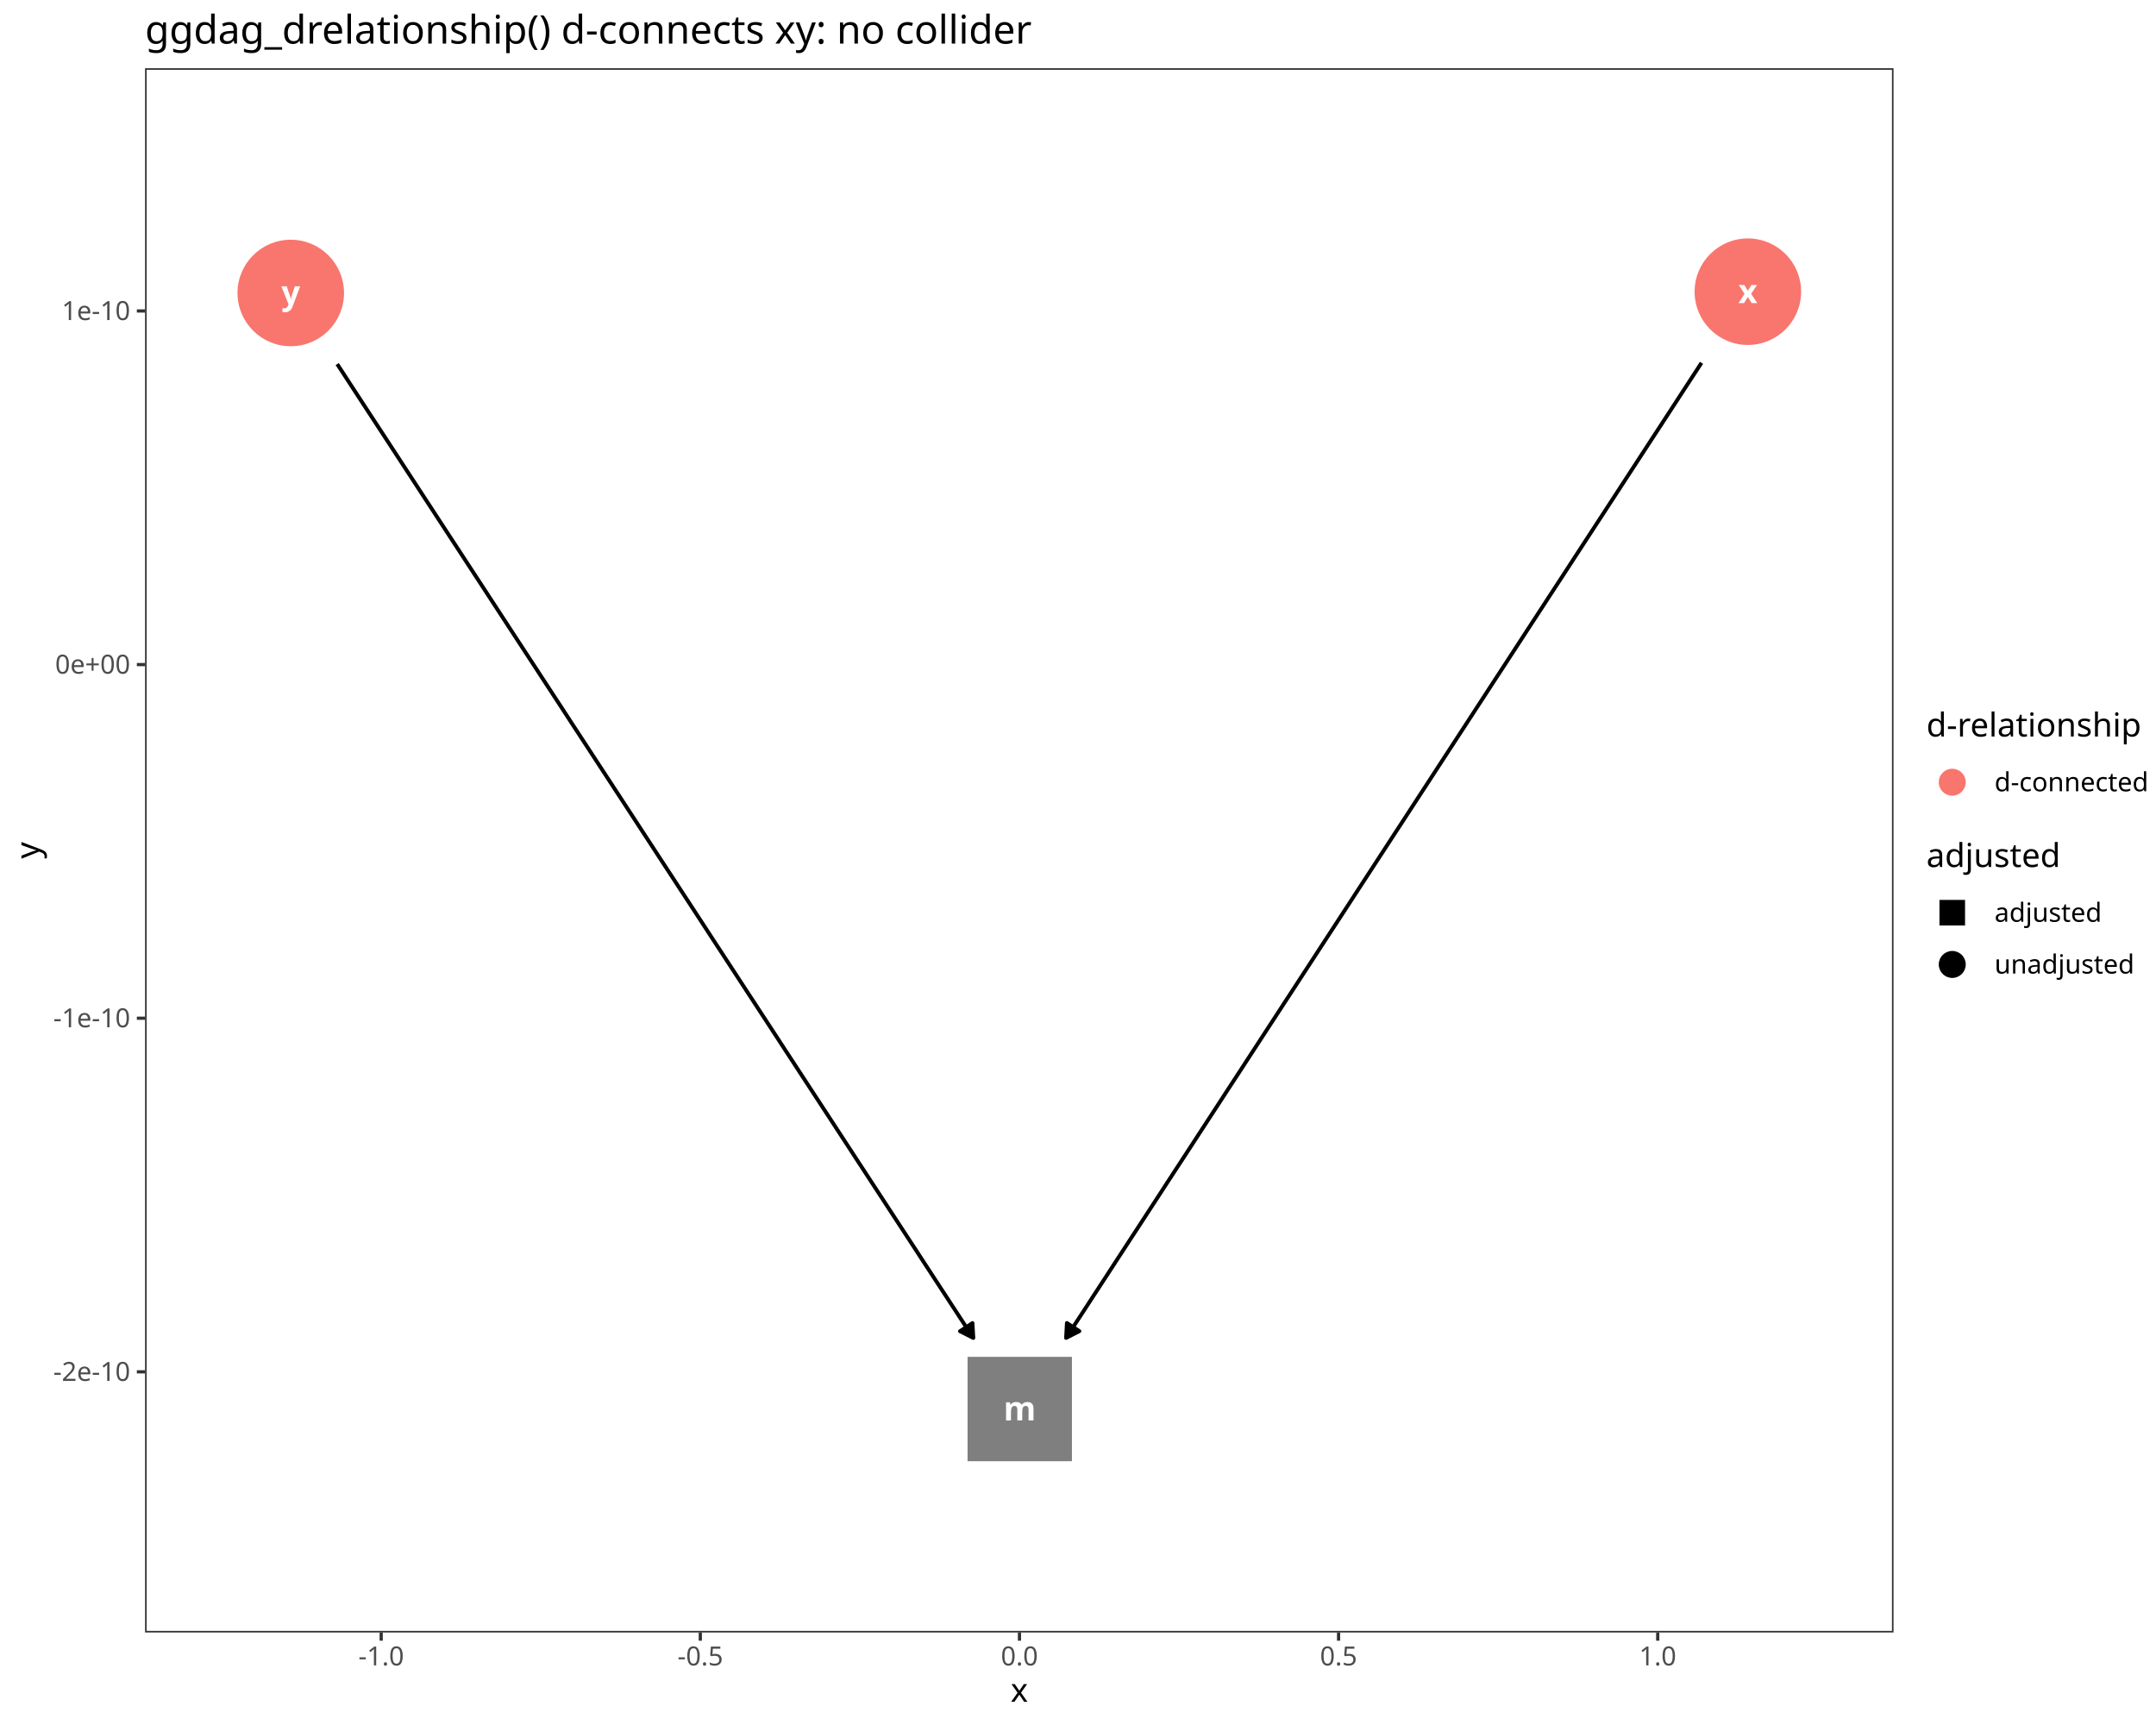
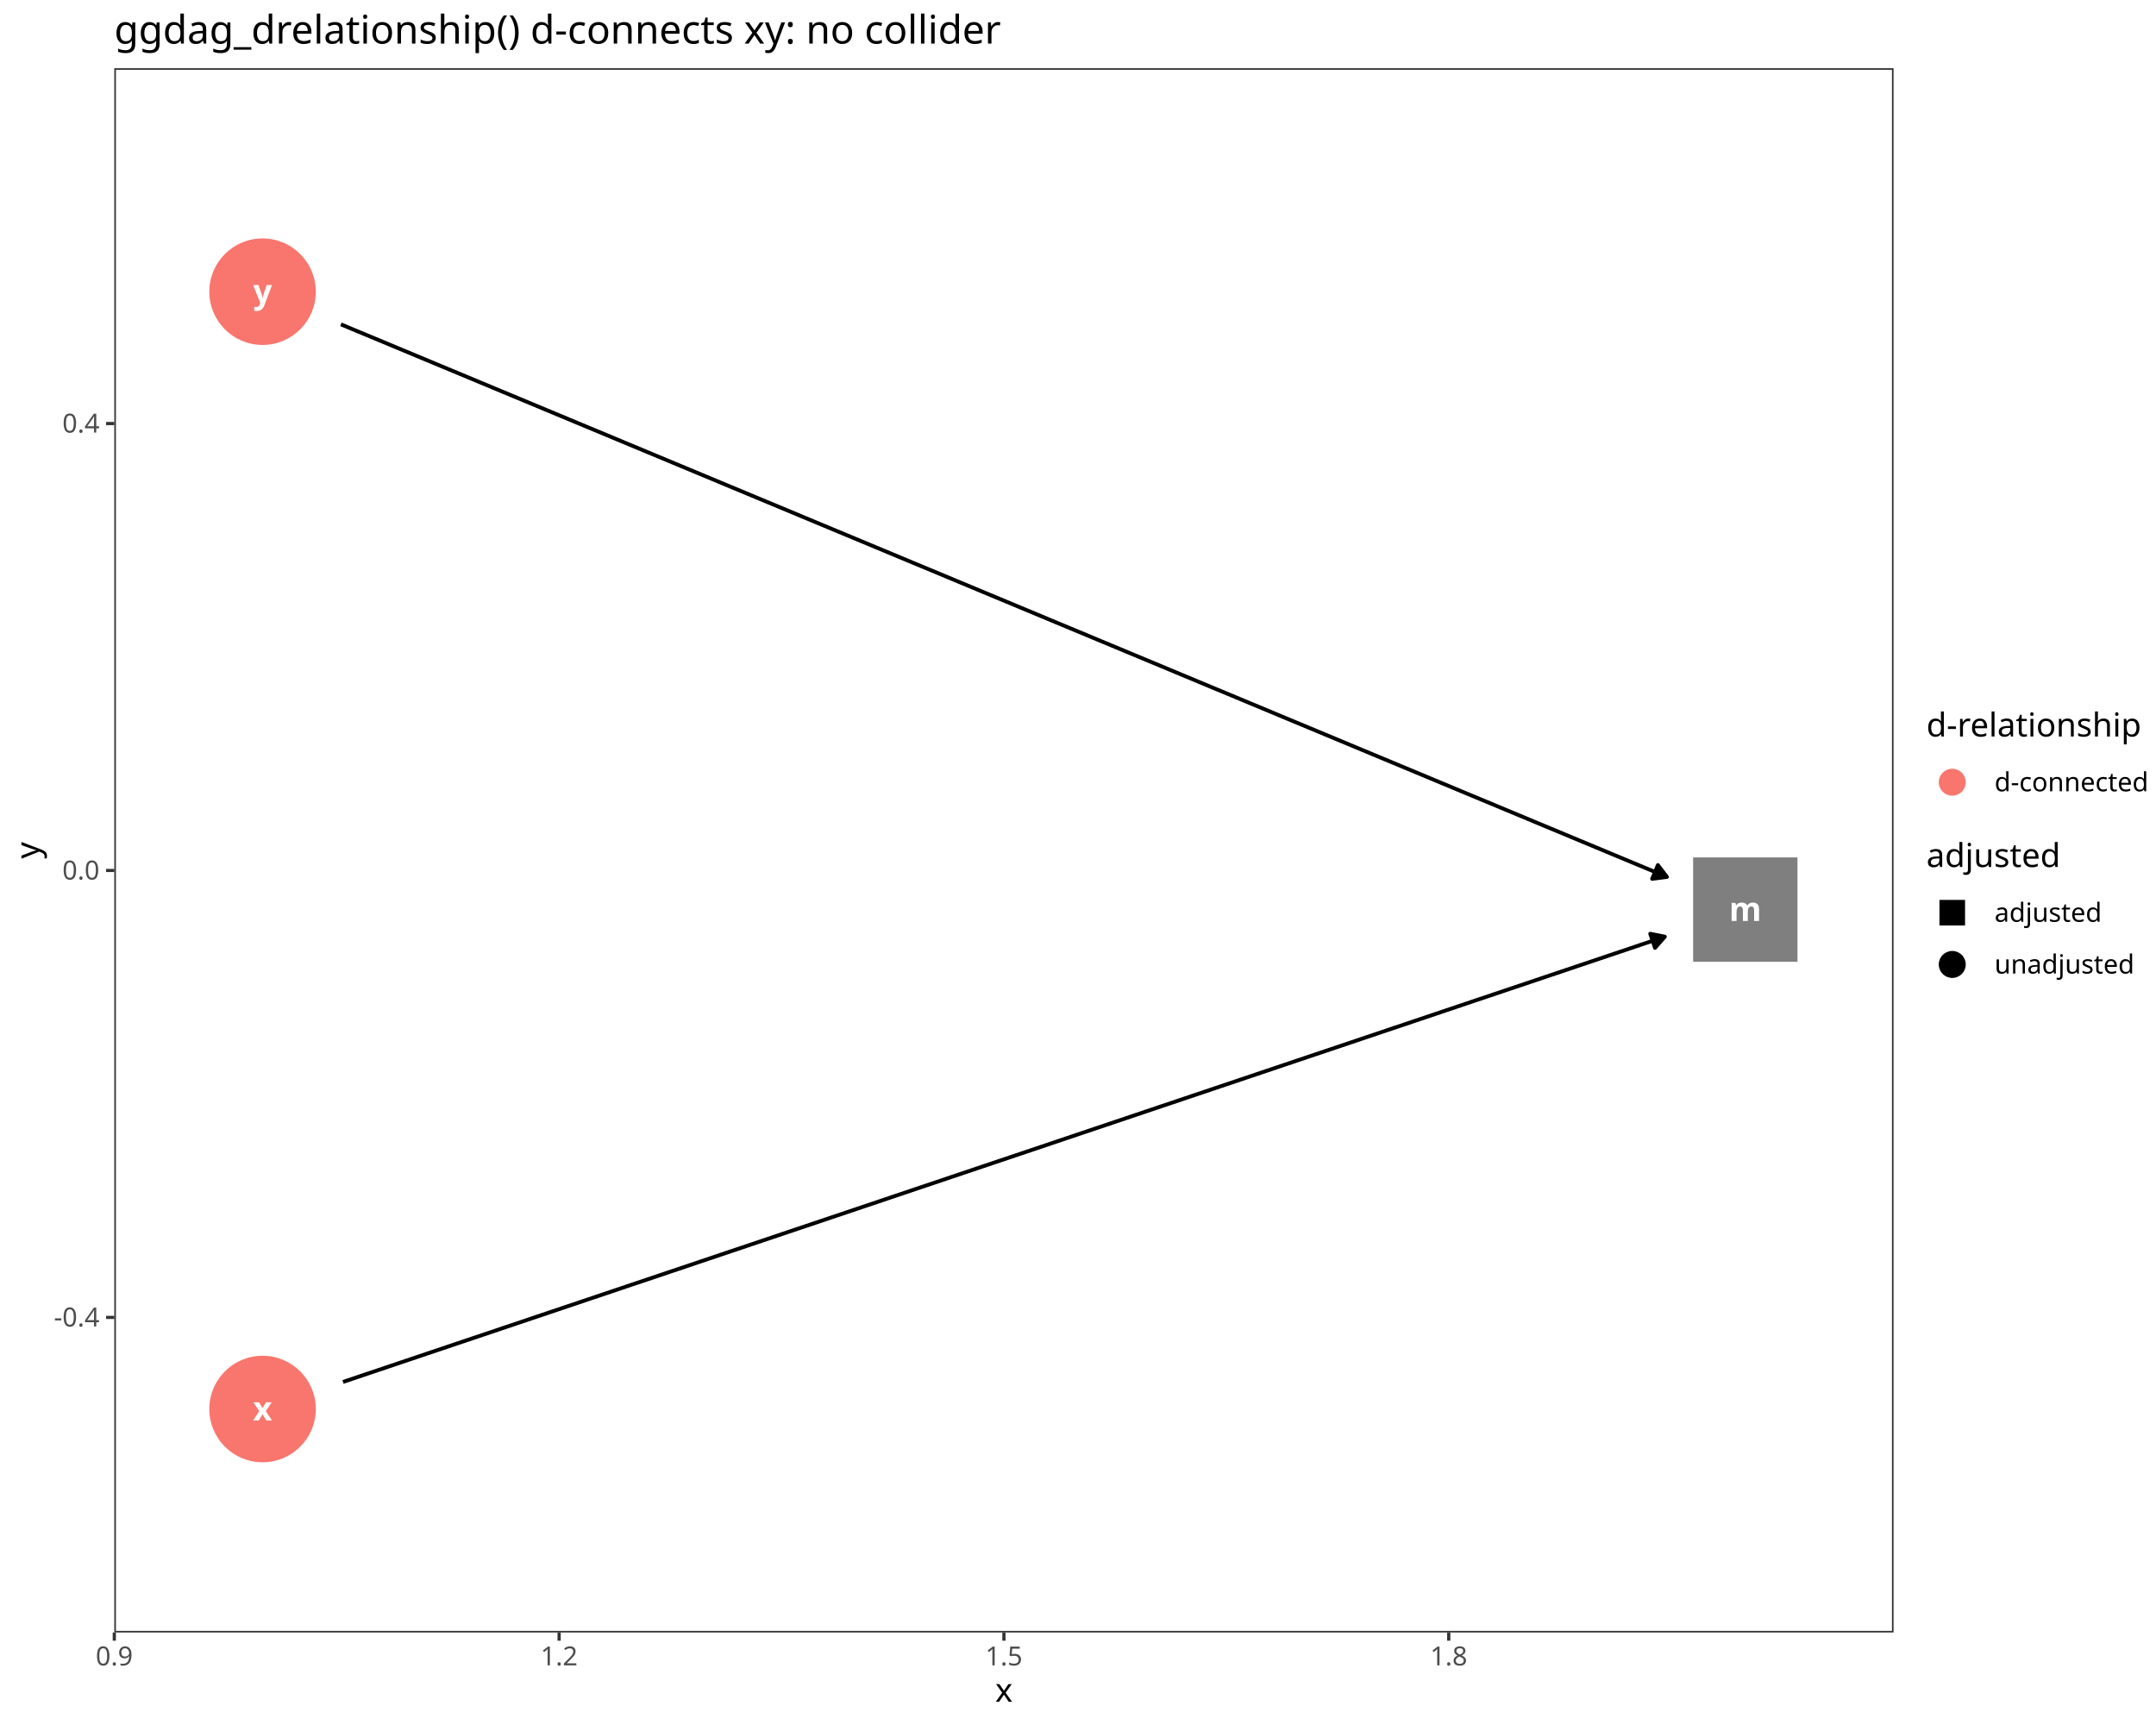
<svg xmlns="http://www.w3.org/2000/svg" class="svglite" data-engine-version="2.0" width="720.00pt" height="576.00pt" viewBox="0 0 720.00 576.00">
  <defs>
    <style type="text/css">
    .svglite line, .svglite polyline, .svglite polygon, .svglite path, .svglite rect, .svglite circle {
      fill: none;
      stroke: #000000;
      stroke-linecap: round;
      stroke-linejoin: round;
      stroke-miterlimit: 10.00;
    }
  </style>
  </defs>
  <rect width="100%" height="100%" style="stroke: none; fill: #FFFFFF;" />
  <defs>
    <clipPath id="cpMC4wMHw3MjAuMDB8MC4wMHw1NzYuMDA=">
      <rect x="0.00" y="0.00" width="720.00" height="576.00" />
    </clipPath>
  </defs>
  <g clip-path="url(#cpMC4wMHw3MjAuMDB8MC4wMHw1NzYuMDA=)">
    <rect x="0.00" y="0.00" width="720.00" height="576.00" style="stroke-width: 1.07; stroke: #FFFFFF; fill: #FFFFFF;" />
  </g>
  <defs>
-     <clipPath id="cpNDguNDR8NjMyLjM2fDIyLjc4fDU0NS4xMQ==">
-       <rect x="48.44" y="22.78" width="583.91" height="522.33" />
+     <clipPath id="cpMzguMTd8NjMyLjM2fDIyLjc4fDU0NS4xMQ==">
+       <rect x="38.17" y="22.78" width="594.19" height="522.33" />
    </clipPath>
  </defs>
-   <g clip-path="url(#cpNDguNDR8NjMyLjM2fDIyLjc4fDU0NS4xMQ==)">
-     <rect x="48.44" y="22.78" width="583.91" height="522.33" style="stroke-width: 1.07; stroke: none; fill: #FFFFFF;" />
-     <polygon points="323.12,487.92 357.97,487.92 357.97,453.07 323.12,453.07 " style="stroke-width: 0.71; stroke: none; fill: #7F7F7F;" />
-     <circle cx="583.70" cy="97.40" r="17.43" style="stroke-width: 0.71; stroke: #F8766D; fill: #F8766D;" />
-     <circle cx="97.10" cy="97.83" r="17.43" style="stroke-width: 0.71; stroke: #F8766D; fill: #F8766D;" />
-     <polyline points="568.22,121.15 566.51,123.78 564.05,127.55 561.59,131.32 559.14,135.09 556.68,138.86 554.23,142.63 551.77,146.39 549.31,150.16 546.86,153.93 544.40,157.70 541.94,161.47 539.49,165.24 537.03,169.01 534.58,172.77 532.12,176.54 529.66,180.31 527.21,184.08 524.75,187.85 522.30,191.62 519.84,195.39 517.38,199.15 514.93,202.92 512.47,206.69 510.01,210.46 507.56,214.23 505.10,218.00 502.65,221.77 500.19,225.53 497.73,229.30 495.28,233.07 492.82,236.84 490.37,240.61 487.91,244.38 485.45,248.15 483.00,251.91 480.54,255.68 478.09,259.45 475.63,263.22 473.17,266.99 470.72,270.76 468.26,274.53 465.80,278.30 463.35,282.06 460.89,285.83 458.44,289.60 455.98,293.37 453.52,297.14 451.07,300.91 448.61,304.68 446.16,308.44 443.70,312.21 441.24,315.98 438.79,319.75 436.33,323.52 433.87,327.29 431.42,331.06 428.96,334.82 426.51,338.59 424.05,342.36 421.59,346.13 419.14,349.90 416.68,353.67 414.23,357.44 411.77,361.20 409.31,364.97 406.86,368.74 404.40,372.51 401.94,376.28 399.49,380.05 397.03,383.82 394.58,387.58 392.12,391.35 389.66,395.12 387.21,398.89 384.75,402.66 382.30,406.43 379.84,410.20 377.38,413.96 374.93,417.73 372.47,421.50 370.02,425.27 367.56,429.04 365.10,432.81 362.65,436.58 360.19,440.35 357.73,444.11 356.02,446.75 " style="stroke-width: 1.28; stroke-linecap: butt;" />
-     <polygon points="356.29,441.77 356.02,446.75 360.46,444.49 " style="stroke-width: 1.28; stroke-linecap: butt; fill: #000000;" />
-     <polyline points="112.61,121.57 114.32,124.18 116.77,127.95 119.23,131.71 121.69,135.48 124.15,139.24 126.61,143.00 129.07,146.77 131.53,150.53 133.99,154.30 136.45,158.06 138.91,161.83 141.36,165.59 143.82,169.35 146.28,173.12 148.74,176.88 151.20,180.65 153.66,184.41 156.12,188.18 158.58,191.94 161.04,195.70 163.50,199.47 165.95,203.23 168.41,207.00 170.87,210.76 173.33,214.53 175.79,218.29 178.25,222.05 180.71,225.82 183.17,229.58 185.63,233.35 188.09,237.11 190.54,240.88 193.00,244.64 195.46,248.40 197.92,252.17 200.38,255.93 202.84,259.70 205.30,263.46 207.76,267.22 210.22,270.99 212.67,274.75 215.13,278.52 217.59,282.28 220.05,286.05 222.51,289.81 224.97,293.57 227.43,297.34 229.89,301.10 232.35,304.87 234.81,308.63 237.26,312.40 239.72,316.16 242.18,319.92 244.64,323.69 247.10,327.45 249.56,331.22 252.02,334.98 254.48,338.75 256.94,342.51 259.40,346.27 261.85,350.04 264.31,353.80 266.77,357.57 269.23,361.33 271.69,365.10 274.15,368.86 276.61,372.62 279.07,376.39 281.53,380.15 283.99,383.92 286.44,387.68 288.90,391.44 291.36,395.21 293.82,398.97 296.28,402.74 298.74,406.50 301.20,410.27 303.66,414.03 306.12,417.79 308.57,421.56 311.03,425.32 313.49,429.09 315.95,432.85 318.41,436.62 320.87,440.38 323.33,444.14 325.04,446.76 " style="stroke-width: 1.28; stroke-linecap: butt;" />
-     <polygon points="320.59,444.51 325.04,446.76 324.76,441.79 " style="stroke-width: 1.28; stroke-linecap: butt; fill: #000000;" />
-     <text x="340.54" y="474.29" text-anchor="middle" style="font-size: 11.04px; font-weight: bold; fill: #FFFFFF; font-family: sans;" textLength="9.20px" lengthAdjust="spacingAndGlyphs">m</text>
-     <text x="583.70" y="101.20" text-anchor="middle" style="font-size: 11.04px; font-weight: bold; fill: #FFFFFF; font-family: sans;" textLength="5.52px" lengthAdjust="spacingAndGlyphs">x</text>
-     <text x="97.10" y="101.63" text-anchor="middle" style="font-size: 11.04px; font-weight: bold; fill: #FFFFFF; font-family: sans;" textLength="5.52px" lengthAdjust="spacingAndGlyphs">y</text>
-     <rect x="48.44" y="22.78" width="583.91" height="522.33" style="stroke-width: 1.07; stroke: #333333;" />
+   <g clip-path="url(#cpMzguMTd8NjMyLjM2fDIyLjc4fDU0NS4xMQ==)">
+     <rect x="38.17" y="22.78" width="594.19" height="522.33" style="stroke-width: 1.07; stroke: none; fill: #FFFFFF;" />
+     <polygon points="565.42,321.15 600.27,321.15 600.27,286.30 565.42,286.30 " style="stroke-width: 0.71; stroke: none; fill: #7F7F7F;" />
+     <circle cx="87.68" cy="470.49" r="17.43" style="stroke-width: 0.71; stroke: #F8766D; fill: #F8766D;" />
+     <circle cx="87.68" cy="97.40" r="17.43" style="stroke-width: 0.71; stroke: #F8766D; fill: #F8766D;" />
+     <polyline points="114.55,461.45 117.69,460.39 122.70,458.70 127.70,457.02 132.70,455.33 137.70,453.65 142.70,451.96 147.70,450.28 152.71,448.59 157.71,446.91 162.71,445.23 167.71,443.54 172.71,441.86 177.71,440.17 182.71,438.49 187.72,436.80 192.72,435.12 197.72,433.43 202.72,431.75 207.72,430.06 212.72,428.38 217.73,426.70 222.73,425.01 227.73,423.33 232.73,421.64 237.73,419.96 242.73,418.27 247.74,416.59 252.74,414.90 257.74,413.22 262.74,411.53 267.74,409.85 272.74,408.17 277.75,406.48 282.75,404.80 287.75,403.11 292.75,401.43 297.75,399.74 302.75,398.06 307.75,396.37 312.76,394.69 317.76,393.00 322.76,391.32 327.76,389.63 332.76,387.95 337.76,386.27 342.77,384.58 347.77,382.90 352.77,381.21 357.77,379.53 362.77,377.84 367.77,376.16 372.78,374.47 377.78,372.79 382.78,371.10 387.78,369.42 392.78,367.74 397.78,366.05 402.78,364.37 407.79,362.68 412.79,361.00 417.79,359.31 422.79,357.63 427.79,355.94 432.79,354.26 437.80,352.57 442.80,350.89 447.80,349.21 452.80,347.52 457.80,345.84 462.80,344.15 467.81,342.47 472.81,340.78 477.81,339.10 482.81,337.41 487.81,335.73 492.81,334.04 497.82,332.36 502.82,330.67 507.82,328.99 512.82,327.31 517.82,325.62 522.82,323.94 527.82,322.25 532.83,320.57 537.83,318.88 542.83,317.20 547.83,315.51 552.83,313.83 555.98,312.77 " style="stroke-width: 1.28; stroke-linecap: butt;" />
+     <polygon points="552.69,316.51 555.98,312.77 551.10,311.79 " style="stroke-width: 1.28; stroke-linecap: butt; fill: #000000;" />
+     <polyline points="113.85,108.30 117.69,109.91 122.70,111.99 127.70,114.07 132.70,116.16 137.70,118.24 142.70,120.33 147.70,122.41 152.71,124.49 157.71,126.58 162.71,128.66 167.71,130.75 172.71,132.83 177.71,134.91 182.71,137.00 187.72,139.08 192.72,141.17 197.72,143.25 202.72,145.33 207.72,147.42 212.72,149.50 217.73,151.59 222.73,153.67 227.73,155.76 232.73,157.84 237.73,159.92 242.73,162.01 247.74,164.09 252.74,166.18 257.74,168.26 262.74,170.34 267.74,172.43 272.74,174.51 277.75,176.60 282.75,178.68 287.75,180.76 292.75,182.85 297.75,184.93 302.75,187.02 307.75,189.10 312.76,191.18 317.76,193.27 322.76,195.35 327.76,197.44 332.76,199.52 337.76,201.60 342.77,203.69 347.77,205.77 352.77,207.86 357.77,209.94 362.77,212.02 367.77,214.11 372.78,216.19 377.78,218.28 382.78,220.36 387.78,222.44 392.78,224.53 397.78,226.61 402.78,228.70 407.79,230.78 412.79,232.86 417.79,234.95 422.79,237.03 427.79,239.12 432.79,241.20 437.80,243.28 442.80,245.37 447.80,247.45 452.80,249.54 457.80,251.62 462.80,253.70 467.81,255.79 472.81,257.87 477.81,259.96 482.81,262.04 487.81,264.13 492.81,266.21 497.82,268.29 502.82,270.38 507.82,272.46 512.82,274.55 517.82,276.63 522.82,278.71 527.82,280.80 532.83,282.88 537.83,284.97 542.83,287.05 547.83,289.13 552.83,291.22 556.68,292.82 " style="stroke-width: 1.28; stroke-linecap: butt;" />
+     <polygon points="551.74,293.46 556.68,292.82 553.65,288.86 " style="stroke-width: 1.28; stroke-linecap: butt; fill: #000000;" />
+     <text x="582.84" y="307.52" text-anchor="middle" style="font-size: 11.04px; font-weight: bold; fill: #FFFFFF; font-family: sans;" textLength="9.20px" lengthAdjust="spacingAndGlyphs">m</text>
+     <text x="87.68" y="474.29" text-anchor="middle" style="font-size: 11.04px; font-weight: bold; fill: #FFFFFF; font-family: sans;" textLength="5.52px" lengthAdjust="spacingAndGlyphs">x</text>
+     <text x="87.68" y="101.20" text-anchor="middle" style="font-size: 11.04px; font-weight: bold; fill: #FFFFFF; font-family: sans;" textLength="5.52px" lengthAdjust="spacingAndGlyphs">y</text>
+     <rect x="38.17" y="22.78" width="594.19" height="522.33" style="stroke-width: 1.07; stroke: #333333;" />
  </g>
  <g clip-path="url(#cpMC4wMHw3MjAuMDB8MC4wMHw1NzYuMDA=)">
-     <text x="43.51" y="461.10" text-anchor="end" style="font-size: 8.80px; fill: #4D4D4D; font-family: sans;" textLength="25.44px" lengthAdjust="spacingAndGlyphs">-2e-10</text>
-     <text x="43.51" y="343.02" text-anchor="end" style="font-size: 8.80px; fill: #4D4D4D; font-family: sans;" textLength="25.44px" lengthAdjust="spacingAndGlyphs">-1e-10</text>
-     <text x="43.51" y="224.94" text-anchor="end" style="font-size: 8.80px; fill: #4D4D4D; font-family: sans;" textLength="24.72px" lengthAdjust="spacingAndGlyphs">0e+00</text>
-     <text x="43.51" y="106.86" text-anchor="end" style="font-size: 8.80px; fill: #4D4D4D; font-family: sans;" textLength="22.51px" lengthAdjust="spacingAndGlyphs">1e-10</text>
-     <polyline points="45.70,458.07 48.44,458.07 " style="stroke-width: 1.07; stroke: #333333; stroke-linecap: butt;" />
-     <polyline points="45.70,339.99 48.44,339.99 " style="stroke-width: 1.07; stroke: #333333; stroke-linecap: butt;" />
-     <polyline points="45.70,221.91 48.44,221.91 " style="stroke-width: 1.07; stroke: #333333; stroke-linecap: butt;" />
-     <polyline points="45.70,103.83 48.44,103.83 " style="stroke-width: 1.07; stroke: #333333; stroke-linecap: butt;" />
-     <polyline points="127.30,547.85 127.30,545.11 " style="stroke-width: 1.07; stroke: #333333; stroke-linecap: butt;" />
-     <polyline points="233.87,547.85 233.87,545.11 " style="stroke-width: 1.07; stroke: #333333; stroke-linecap: butt;" />
-     <polyline points="340.45,547.85 340.45,545.11 " style="stroke-width: 1.07; stroke: #333333; stroke-linecap: butt;" />
-     <polyline points="447.02,547.85 447.02,545.11 " style="stroke-width: 1.07; stroke: #333333; stroke-linecap: butt;" />
-     <polyline points="553.60,547.85 553.60,545.11 " style="stroke-width: 1.07; stroke: #333333; stroke-linecap: butt;" />
-     <text x="127.30" y="556.10" text-anchor="middle" style="font-size: 8.80px; fill: #4D4D4D; font-family: sans;" textLength="15.16px" lengthAdjust="spacingAndGlyphs">-1.0</text>
-     <text x="233.87" y="556.10" text-anchor="middle" style="font-size: 8.80px; fill: #4D4D4D; font-family: sans;" textLength="15.16px" lengthAdjust="spacingAndGlyphs">-0.5</text>
-     <text x="340.45" y="556.10" text-anchor="middle" style="font-size: 8.80px; fill: #4D4D4D; font-family: sans;" textLength="12.23px" lengthAdjust="spacingAndGlyphs">0.0</text>
-     <text x="447.02" y="556.10" text-anchor="middle" style="font-size: 8.80px; fill: #4D4D4D; font-family: sans;" textLength="12.23px" lengthAdjust="spacingAndGlyphs">0.5</text>
-     <text x="553.60" y="556.10" text-anchor="middle" style="font-size: 8.80px; fill: #4D4D4D; font-family: sans;" textLength="12.23px" lengthAdjust="spacingAndGlyphs">1.0</text>
-     <text x="340.40" y="568.24" text-anchor="middle" style="font-size: 11.00px; font-family: sans;" textLength="5.50px" lengthAdjust="spacingAndGlyphs">x</text>
+     <text x="33.24" y="442.93" text-anchor="end" style="font-size: 8.80px; fill: #4D4D4D; font-family: sans;" textLength="15.16px" lengthAdjust="spacingAndGlyphs">-0.4</text>
+     <text x="33.24" y="293.69" text-anchor="end" style="font-size: 8.80px; fill: #4D4D4D; font-family: sans;" textLength="12.23px" lengthAdjust="spacingAndGlyphs">0.0</text>
+     <text x="33.24" y="144.45" text-anchor="end" style="font-size: 8.80px; fill: #4D4D4D; font-family: sans;" textLength="12.23px" lengthAdjust="spacingAndGlyphs">0.4</text>
+     <polyline points="35.43,439.90 38.17,439.90 " style="stroke-width: 1.07; stroke: #333333; stroke-linecap: butt;" />
+     <polyline points="35.43,290.66 38.17,290.66 " style="stroke-width: 1.07; stroke: #333333; stroke-linecap: butt;" />
+     <polyline points="35.43,141.43 38.17,141.43 " style="stroke-width: 1.07; stroke: #333333; stroke-linecap: butt;" />
+     <polyline points="38.17,547.85 38.17,545.11 " style="stroke-width: 1.07; stroke: #333333; stroke-linecap: butt;" />
+     <polyline points="186.72,547.85 186.72,545.11 " style="stroke-width: 1.07; stroke: #333333; stroke-linecap: butt;" />
+     <polyline points="335.26,547.85 335.26,545.11 " style="stroke-width: 1.07; stroke: #333333; stroke-linecap: butt;" />
+     <polyline points="483.81,547.85 483.81,545.11 " style="stroke-width: 1.07; stroke: #333333; stroke-linecap: butt;" />
+     <text x="38.17" y="556.10" text-anchor="middle" style="font-size: 8.80px; fill: #4D4D4D; font-family: sans;" textLength="12.23px" lengthAdjust="spacingAndGlyphs">0.9</text>
+     <text x="186.72" y="556.10" text-anchor="middle" style="font-size: 8.80px; fill: #4D4D4D; font-family: sans;" textLength="12.23px" lengthAdjust="spacingAndGlyphs">1.2</text>
+     <text x="335.26" y="556.10" text-anchor="middle" style="font-size: 8.80px; fill: #4D4D4D; font-family: sans;" textLength="12.23px" lengthAdjust="spacingAndGlyphs">1.5</text>
+     <text x="483.81" y="556.10" text-anchor="middle" style="font-size: 8.80px; fill: #4D4D4D; font-family: sans;" textLength="12.23px" lengthAdjust="spacingAndGlyphs">1.8</text>
+     <text x="335.26" y="568.24" text-anchor="middle" style="font-size: 11.00px; font-family: sans;" textLength="5.50px" lengthAdjust="spacingAndGlyphs">x</text>
    <text transform="translate(13.05,283.95) rotate(-90)" text-anchor="middle" style="font-size: 11.00px; font-family: sans;" textLength="5.50px" lengthAdjust="spacingAndGlyphs">y</text>
    <rect x="643.32" y="237.22" width="71.20" height="32.61" style="stroke-width: 1.07; stroke: none; fill: #FFFFFF;" />
    <text x="643.32" y="245.93" style="font-size: 11.00px; font-family: sans;" textLength="66.04px" lengthAdjust="spacingAndGlyphs">d-relationship</text>
    <rect x="643.32" y="252.55" width="17.28" height="17.28" style="stroke-width: 1.07; stroke: none; fill: #FFFFFF;" />
    <circle cx="651.96" cy="261.19" r="4.27" style="stroke-width: 0.47; stroke: #F8766D; fill: #F8766D;" />
    <text x="666.08" y="264.22" style="font-size: 8.80px; font-family: sans;" textLength="48.44px" lengthAdjust="spacingAndGlyphs">d-connected</text>
    <rect x="643.32" y="280.79" width="65.82" height="49.89" style="stroke-width: 1.07; stroke: none; fill: #FFFFFF;" />
    <text x="643.32" y="289.50" style="font-size: 11.00px; font-family: sans;" textLength="41.59px" lengthAdjust="spacingAndGlyphs">adjusted</text>
    <rect x="643.32" y="296.12" width="17.28" height="17.28" style="stroke-width: 1.07; stroke: none; fill: #FFFFFF;" />
    <polygon points="647.69,309.03 656.23,309.03 656.23,300.49 647.69,300.49 " style="stroke-width: 0.47; stroke: none; fill: #000000;" />
    <rect x="643.32" y="313.40" width="17.28" height="17.28" style="stroke-width: 1.07; stroke: none; fill: #FFFFFF;" />
    <circle cx="651.96" cy="322.04" r="4.27" style="stroke-width: 0.47; fill: #000000;" />
    <text x="666.08" y="307.79" style="font-size: 8.80px; font-family: sans;" textLength="33.27px" lengthAdjust="spacingAndGlyphs">adjusted</text>
    <text x="666.08" y="325.07" style="font-size: 8.80px; font-family: sans;" textLength="43.06px" lengthAdjust="spacingAndGlyphs">unadjusted</text>
-     <text x="48.44" y="14.56" style="font-size: 13.20px; font-family: sans;" textLength="280.33px" lengthAdjust="spacingAndGlyphs">ggdag_drelationship() d-connects xy: no collider</text>
+     <text x="38.17" y="14.56" style="font-size: 13.20px; font-family: sans;" textLength="280.33px" lengthAdjust="spacingAndGlyphs">ggdag_drelationship() d-connects xy: no collider</text>
  </g>
</svg>
